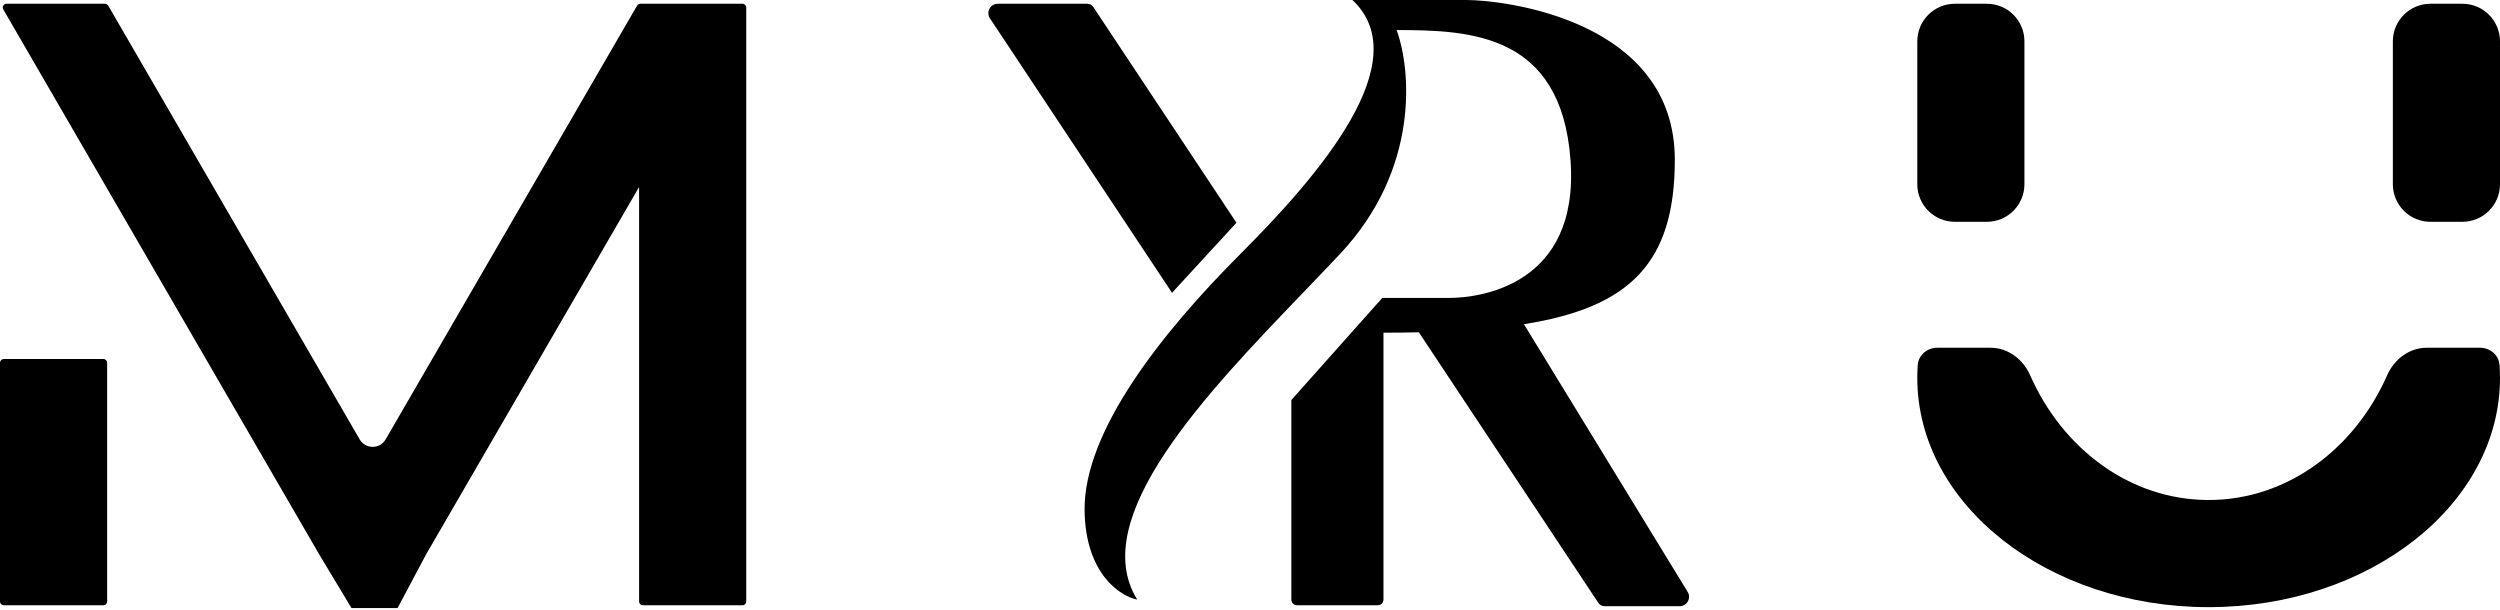
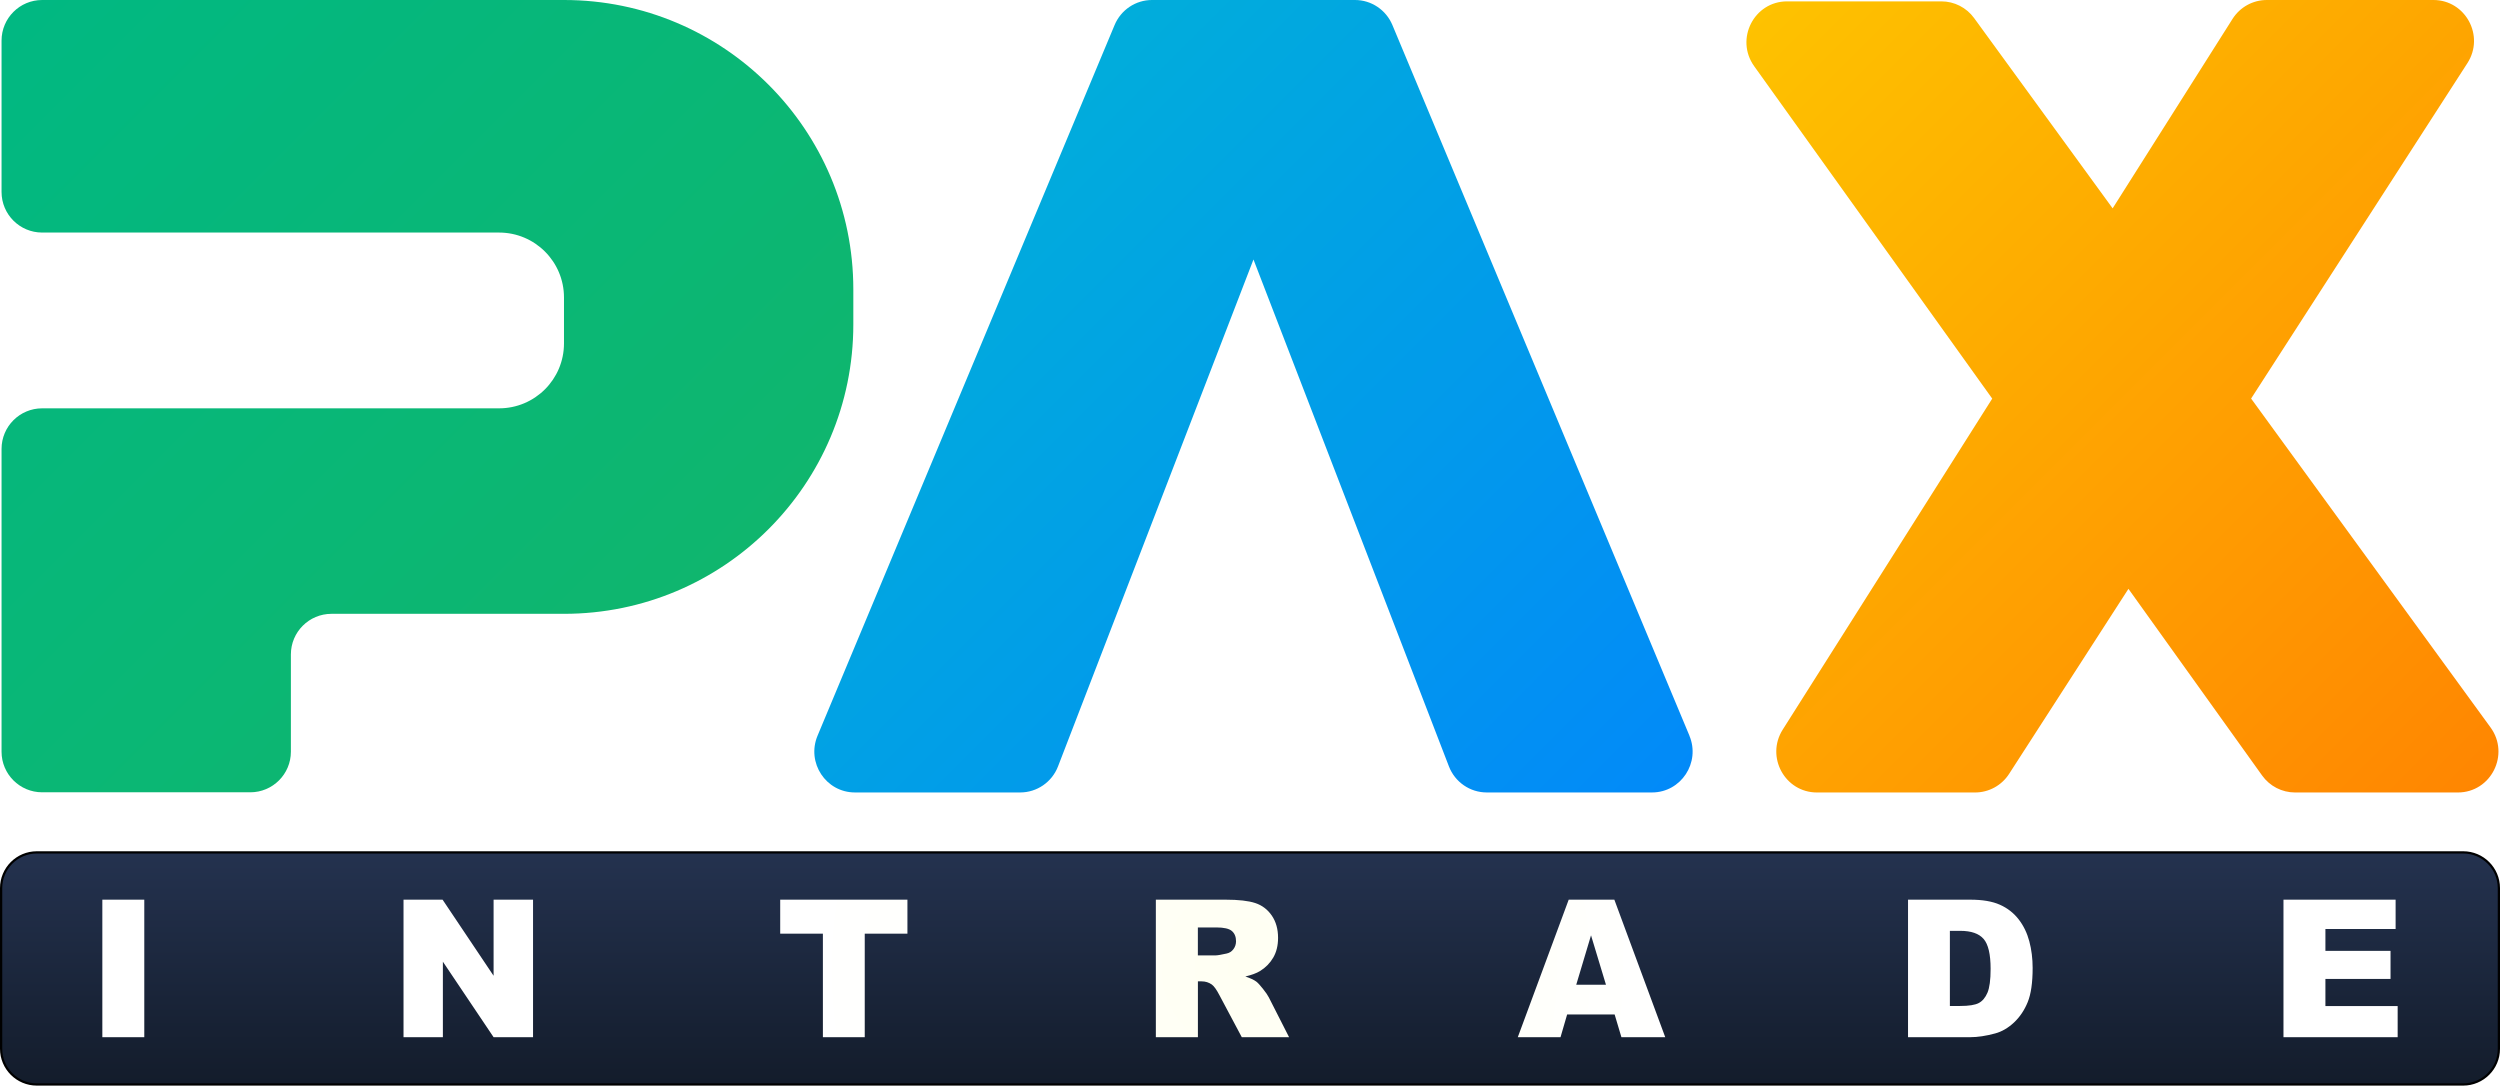
- <svg xmlns="http://www.w3.org/2000/svg" id="_Слой_1" data-name=" Слой 1" viewBox="0 0 1330 324">
+ <svg xmlns="http://www.w3.org/2000/svg" id="_Слой_1" data-name="Слой 1" viewBox="0 0 1112.21 482.97">
  <defs>
    <style>
      .cls-1 {
-         clip-path: url(#clippath);
+         fill: url(#_Безымянный_градиент_25);
+       }
+ 
+       .cls-1, .cls-2, .cls-3, .cls-4 {
+         stroke-width: 0px;
      }

      .cls-2 {
-         fill: none;
+         fill: url(#_Безымянный_градиент_35);
      }

-       .cls-2, .cls-3, .cls-4 {
-         stroke-width: 0px;
+       .cls-3 {
+         fill: url(#_Безымянный_градиент_41);
+       }
+ 
+       .cls-5 {
+         fill: url(#_Безымянный_градиент_15);
+         stroke: #000;
+         stroke-miterlimit: 10;
      }

      .cls-4 {
-         fill-rule: evenodd;
+         fill: url(#_Безымянный_градиент_831);
      }
    </style>
-     <clipPath id="clippath">
-       <rect class="cls-2" width="1330" height="324" />
-     </clipPath>
+     <linearGradient id="_Безымянный_градиент_15" data-name="Безымянный градиент 15" x1="556.11" y1="379.21" x2="556.11" y2="482.47" gradientUnits="userSpaceOnUse">
+       <stop offset="0" stop-color="#24324f" />
+       <stop offset="1" stop-color="#131c2b" />
+     </linearGradient>
+     <radialGradient id="_Безымянный_градиент_831" data-name="Безымянный градиент 831" cx="556.11" cy="430.84" fx="556.11" fy="430.84" r="367.24" gradientTransform="translate(8.45) scale(.98 1)" gradientUnits="userSpaceOnUse">
+       <stop offset="0" stop-color="#fffff2" />
+       <stop offset=".53" stop-color="#fff" />
+       <stop offset="1" stop-color="#fff" />
+     </radialGradient>
+     <linearGradient id="_Безымянный_градиент_35" data-name="Безымянный градиент 35" x1="410.18" y1="94.88" x2="705.13" y2="389.83" gradientUnits="userSpaceOnUse">
+       <stop offset="0" stop-color="#01addb" />
+       <stop offset="1" stop-color="#028af8" />
+     </linearGradient>
+     <linearGradient id="_Безымянный_градиент_25" data-name="Безымянный градиент 25" x1="778.67" y1="9.51" x2="1111.31" y2="342.14" gradientUnits="userSpaceOnUse">
+       <stop offset="0" stop-color="#fec200" />
+       <stop offset="1" stop-color="#ff8601" />
+     </linearGradient>
+     <linearGradient id="_Безымянный_градиент_41" data-name="Безымянный градиент 41" x1="-3.61" y1="14.88" x2="279.4" y2="297.89" gradientUnits="userSpaceOnUse">
+       <stop offset="0" stop-color="#01b882" />
+       <stop offset="1" stop-color="#0fb66e" />
+     </linearGradient>
  </defs>
-   <g class="cls-1">
-     <g>
-       <rect class="cls-3" x="1273" y="2" width="57" height="116" rx="20" ry="20" />
-       <path class="cls-4" d="M340,320V99.47l-113.25,195.36-15.25,28.67h-24.5l-17.25-28.67L1.74,5c-.77-1.33.19-3,1.73-3h52.38c.71,0,1.37.38,1.73,1l133.75,230.73c3.08,5.32,10.76,5.32,13.84,0L338.92,3c.36-.62,1.02-1,1.73-1h54.35c1.11,0,2,.9,2,2v316c0,1.11-.89,2-2,2h-53c-1.11,0-2-.89-2-2h0ZM0,193c0-1.1.9-2,2-2h53c1.1,0,2,.9,2,2v127c0,1.11-.9,2-2,2H2c-1.1,0-2-.89-2-2v-127Z" />
-       <path class="cls-4" d="M1040,2c-11.05,0-20,8.95-20,20v76c0,11.05,8.95,20,20,20h17c11.05,0,20-8.95,20-20V22c0-11.05-8.95-20-20-20h-17ZM1020.23,194.25c-.15,2.23-.23,4.48-.23,6.75,0,67.38,69.4,122,155,122s155-54.62,155-122c0-2.26-.08-4.51-.23-6.75-.37-5.37-5.03-9.25-10.41-9.25h-28.38c-9.26,0-17.27,6.15-21.01,14.63-17.34,39.34-53.36,66.37-94.97,66.37s-77.63-27.03-94.97-66.37c-3.74-8.47-11.75-14.63-21.01-14.63h-28.38c-5.38,0-10.04,3.89-10.41,9.25h0Z" />
-       <path class="cls-4" d="M605,319c-9.17-1.83-27.6-13.9-28-47.5-.5-42,41-94.5,83-136.5S754,32.5,719.5,0h60.5c20,0,111,10.5,111,85,0,54.53-23.51,78.52-80.27,87.47l87.11,142.42c2.04,3.33-.36,7.61-4.27,7.61h-39.93c-1.34,0-2.59-.67-3.33-1.79l-95.48-143.93c-6.05.14-12.32.21-18.83.21v142c0,1.66-1.34,3-3,3h-43c-1.66,0-3-1.34-3-3v-106.18l48.38-54.32h35.62c16,0,69.5-6.5,64.5-73.5s-53-69-92.5-69c7.67,20.83,12.4,73.8-30,119-6.08,6.48-12.58,13.25-19.29,20.23h0c-51.79,53.89-115.71,120.39-88.7,163.77h0ZM526.65,9.76c-2.21-3.32.18-7.76,4.17-7.76h47.54c1.34,0,2.59.67,3.33,1.79l76.1,114.71-34.27,37.27L526.65,9.76Z" />
-     </g>
+   <g>
+     <rect class="cls-5" x=".5" y="379.21" width="1111.21" height="103.26" rx="15.9" ry="15.9" />
+     <path class="cls-4" d="m45.53,400.25h18.66v61.18h-18.66v-61.18Zm133.98,0h17.39l22.69,33.85v-33.85h17.55v61.18h-17.55l-22.56-33.59v33.59h-17.51v-61.18Zm167.6,0h56.59v15.11h-18.99v46.07h-18.62v-46.07h-18.99v-15.11Zm167.11,61.18v-61.18h31.03c5.75,0,10.15.5,13.19,1.5,3.04,1,5.49,2.86,7.36,5.57,1.86,2.71,2.79,6.02,2.79,9.91,0,3.39-.71,6.32-2.14,8.78s-3.39,4.46-5.88,5.99c-1.59.97-3.77,1.78-6.54,2.42,2.22.75,3.83,1.5,4.85,2.26.68.5,1.68,1.57,2.98,3.22,1.3,1.64,2.17,2.91,2.61,3.8l9.02,17.73h-21.04l-9.95-18.7c-1.26-2.42-2.38-3.99-3.37-4.72-1.34-.95-2.86-1.42-4.56-1.42h-1.64v24.83h-18.7Zm18.7-36.39h7.85c.85,0,2.49-.28,4.93-.83,1.23-.25,2.24-.89,3.02-1.92s1.17-2.21,1.17-3.55c0-1.98-.62-3.49-1.85-4.55s-3.55-1.59-6.95-1.59h-8.18v12.44Zm185.41,26.29h-21.14l-2.94,10.1h-19.01l22.65-61.18h20.31l22.64,61.18h-19.5l-3.01-10.1Zm-3.86-13.23l-6.65-21.99-6.58,21.99h13.23Zm134.38-37.85h27.66c5.45,0,9.86.75,13.21,2.25,3.36,1.5,6.13,3.66,8.32,6.47s3.78,6.08,4.77,9.81,1.48,7.68,1.48,11.85c0,6.54-.73,11.61-2.2,15.21-1.47,3.6-3.5,6.62-6.1,9.06-2.6,2.43-5.4,4.06-8.38,4.86-4.08,1.11-7.78,1.67-11.1,1.67h-27.66v-61.18Zm18.62,13.86v33.43h4.56c3.89,0,6.66-.44,8.3-1.31s2.93-2.41,3.86-4.59,1.4-5.72,1.4-10.62c0-6.48-1.04-10.92-3.12-13.31s-5.53-3.59-10.36-3.59h-4.64Zm148.41-13.86h49.89v13.06h-31.23v9.72h28.97v12.48h-28.97v12.06h32.14v13.86h-50.8v-61.18Z" />
+   </g>
+   <g>
+     <path class="cls-2" d="m751.61,327.31L619.45,11.13c-2.82-6.74-9.38-11.13-16.64-11.13h-90.3c-7.27,0-13.82,4.39-16.64,11.13l-132.16,316.18c-5.01,11.99,3.73,25.24,16.64,25.24h73.52c7.45,0,14.14-4.61,16.83-11.6l86.95-225.51,86.95,225.51c2.7,7,9.38,11.6,16.83,11.6h73.52c12.91,0,21.65-13.26,16.64-25.24Z" />
+     <path class="cls-1" d="m1107.99,323.61l-106.51-146.3,96.23-149.22c7.8-12.1-.82-28.09-15.14-28.09h-74.12c-6.17,0-11.91,3.17-15.23,8.41l-53.34,84.28-61.63-84.65c-3.4-4.67-8.81-7.43-14.56-7.43h-68.64c-14.73,0-23.26,16.8-14.65,28.83l105.91,147.9-93.21,147.26c-7.66,12.11.97,27.96,15.23,27.96h70.35c6.11,0,11.81-3.12,15.14-8.28l53.09-82.32,59.47,83.05c3.39,4.74,8.84,7.55,14.65,7.55h72.41c14.79,0,23.31-16.93,14.56-28.94Z" />
+     <path class="cls-3" d="m250.91,0H18.75C8.78,0,.69,8.09.69,18.06v67.34c0,9.97,8.09,18.06,18.06,18.06h203.27c15.95,0,28.89,12.93,28.89,28.89v20.42c0,15.95-12.93,28.89-28.89,28.89H18.75c-9.97,0-18.06,8.09-18.06,18.06v134.7c0,9.97,8.09,18.06,18.06,18.06h92.6c9.97,0,18.06-8.09,18.06-18.06v-43.28c0-9.97,8.09-18.06,18.06-18.06h103.44c71.09,0,128.72-57.63,128.72-128.72v-15.64C379.62,57.63,321.99,0,250.91,0h0Z" />
  </g>
</svg>
